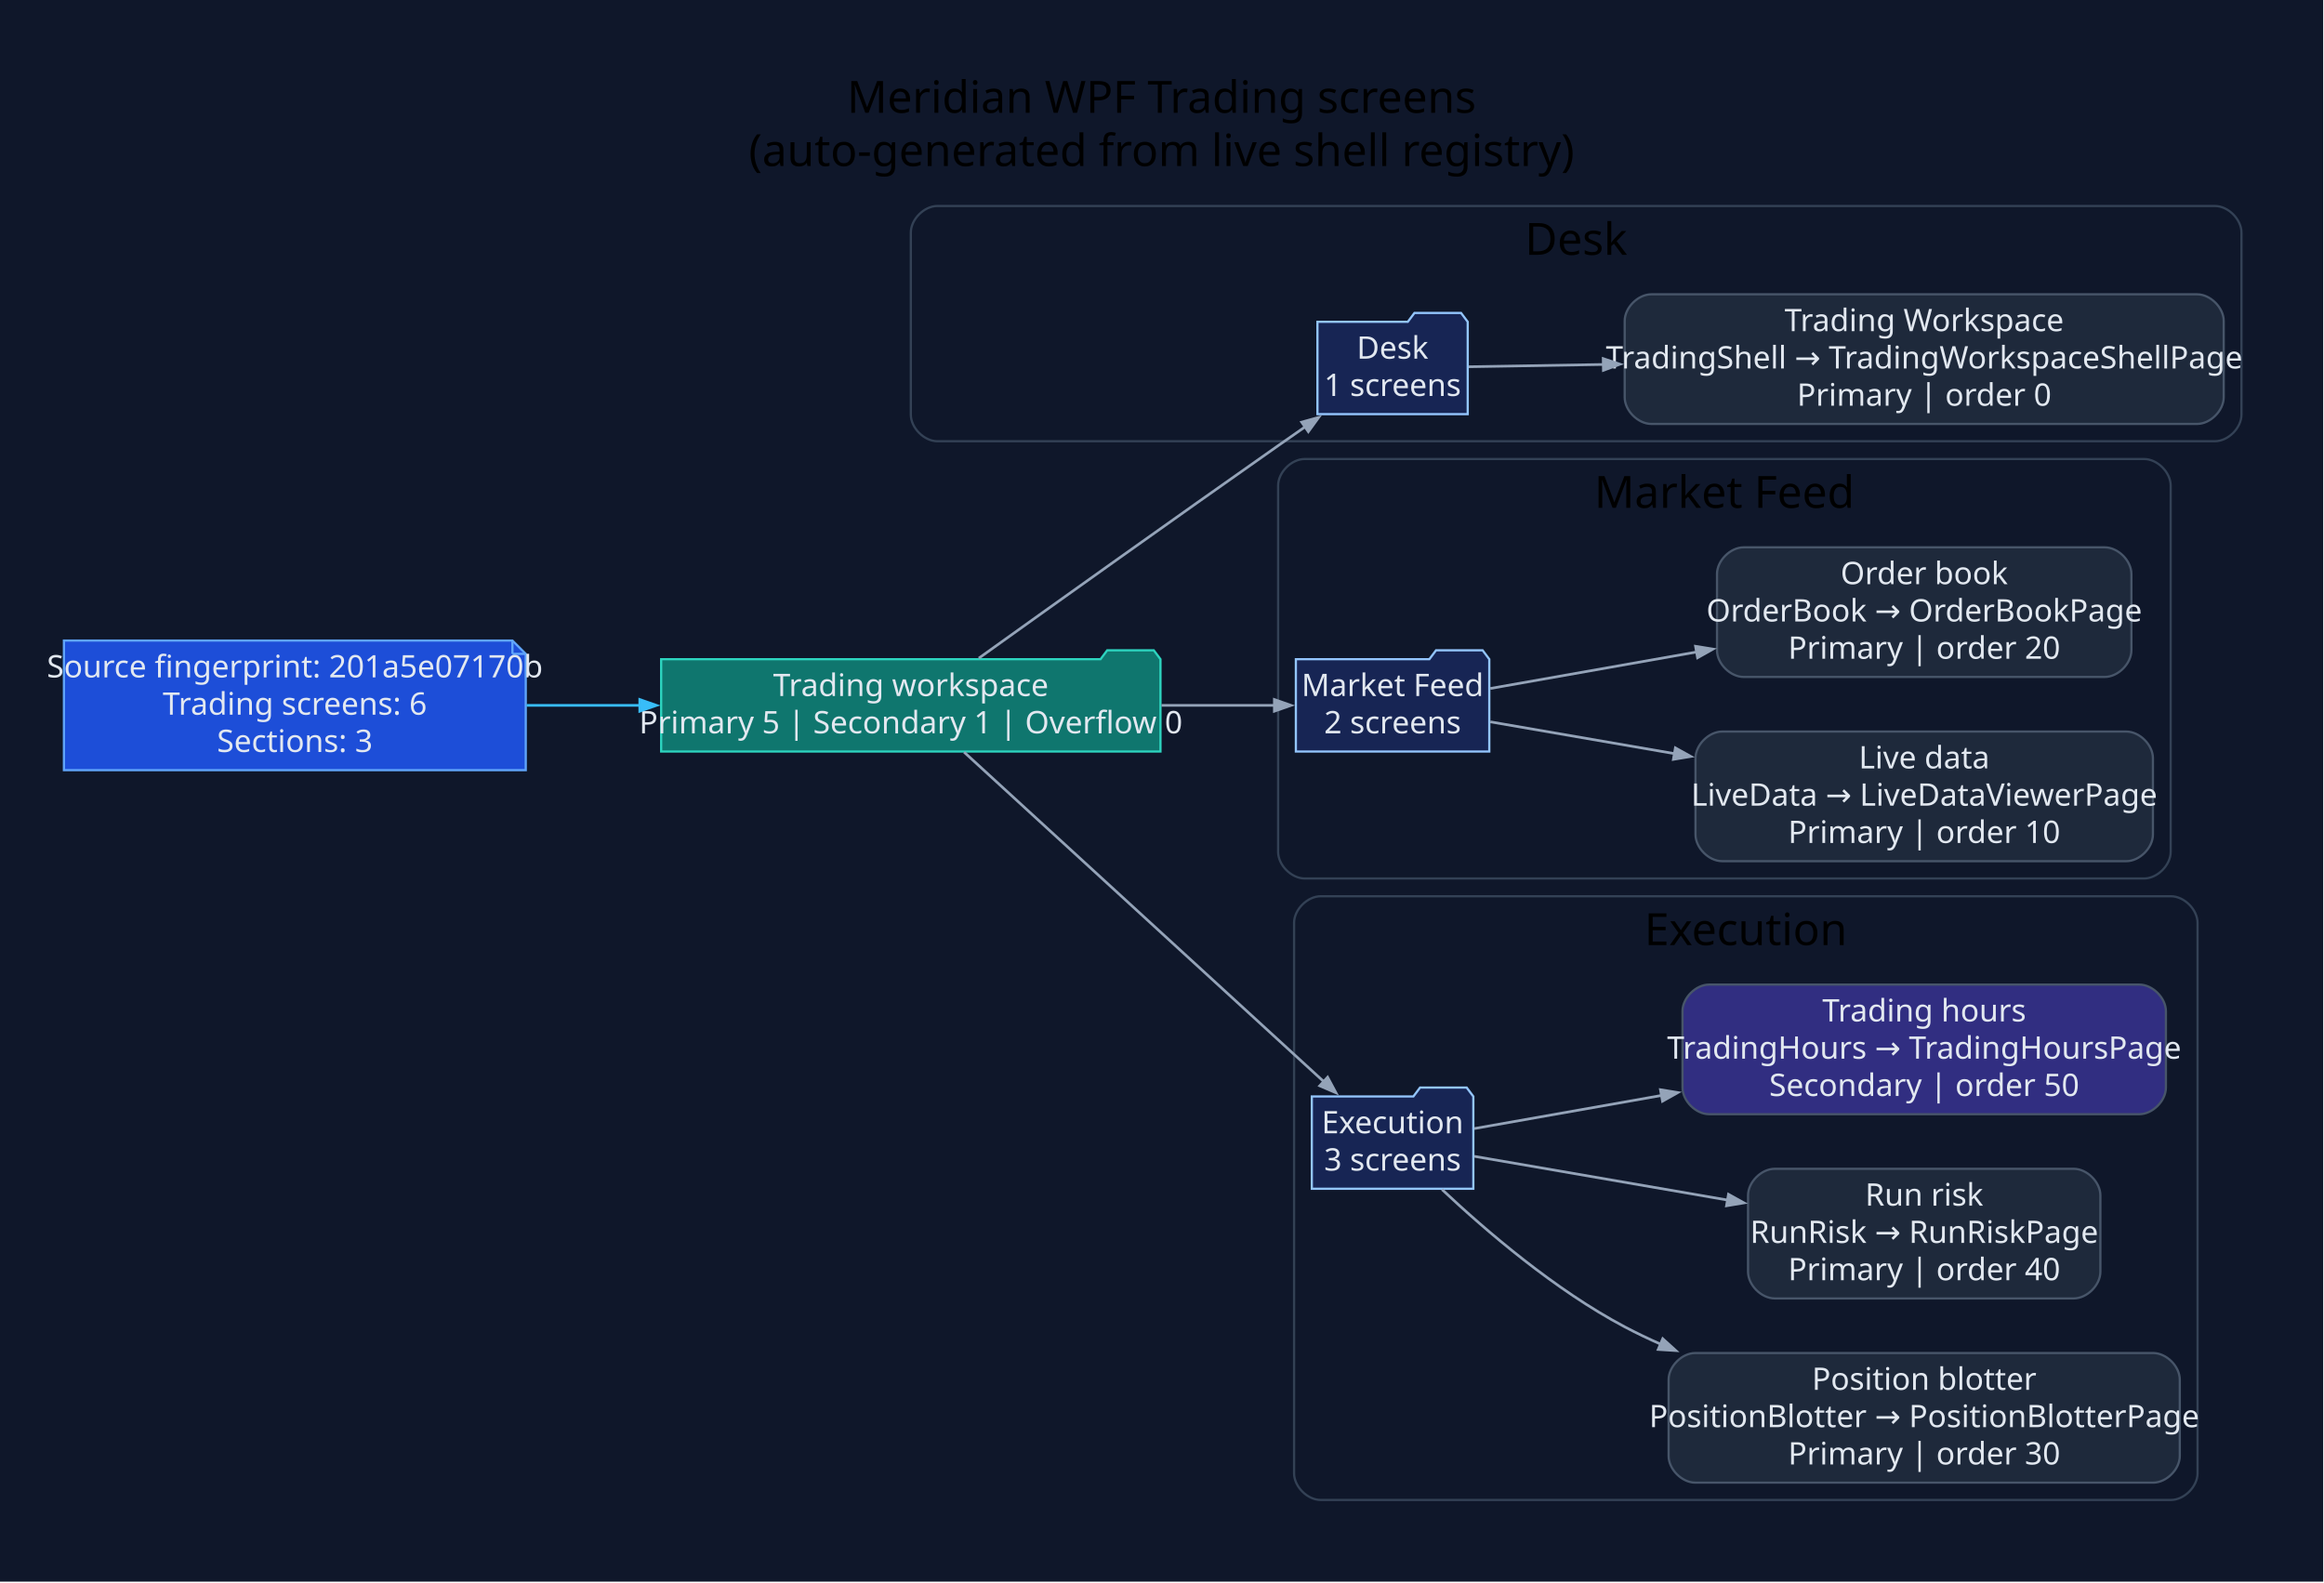
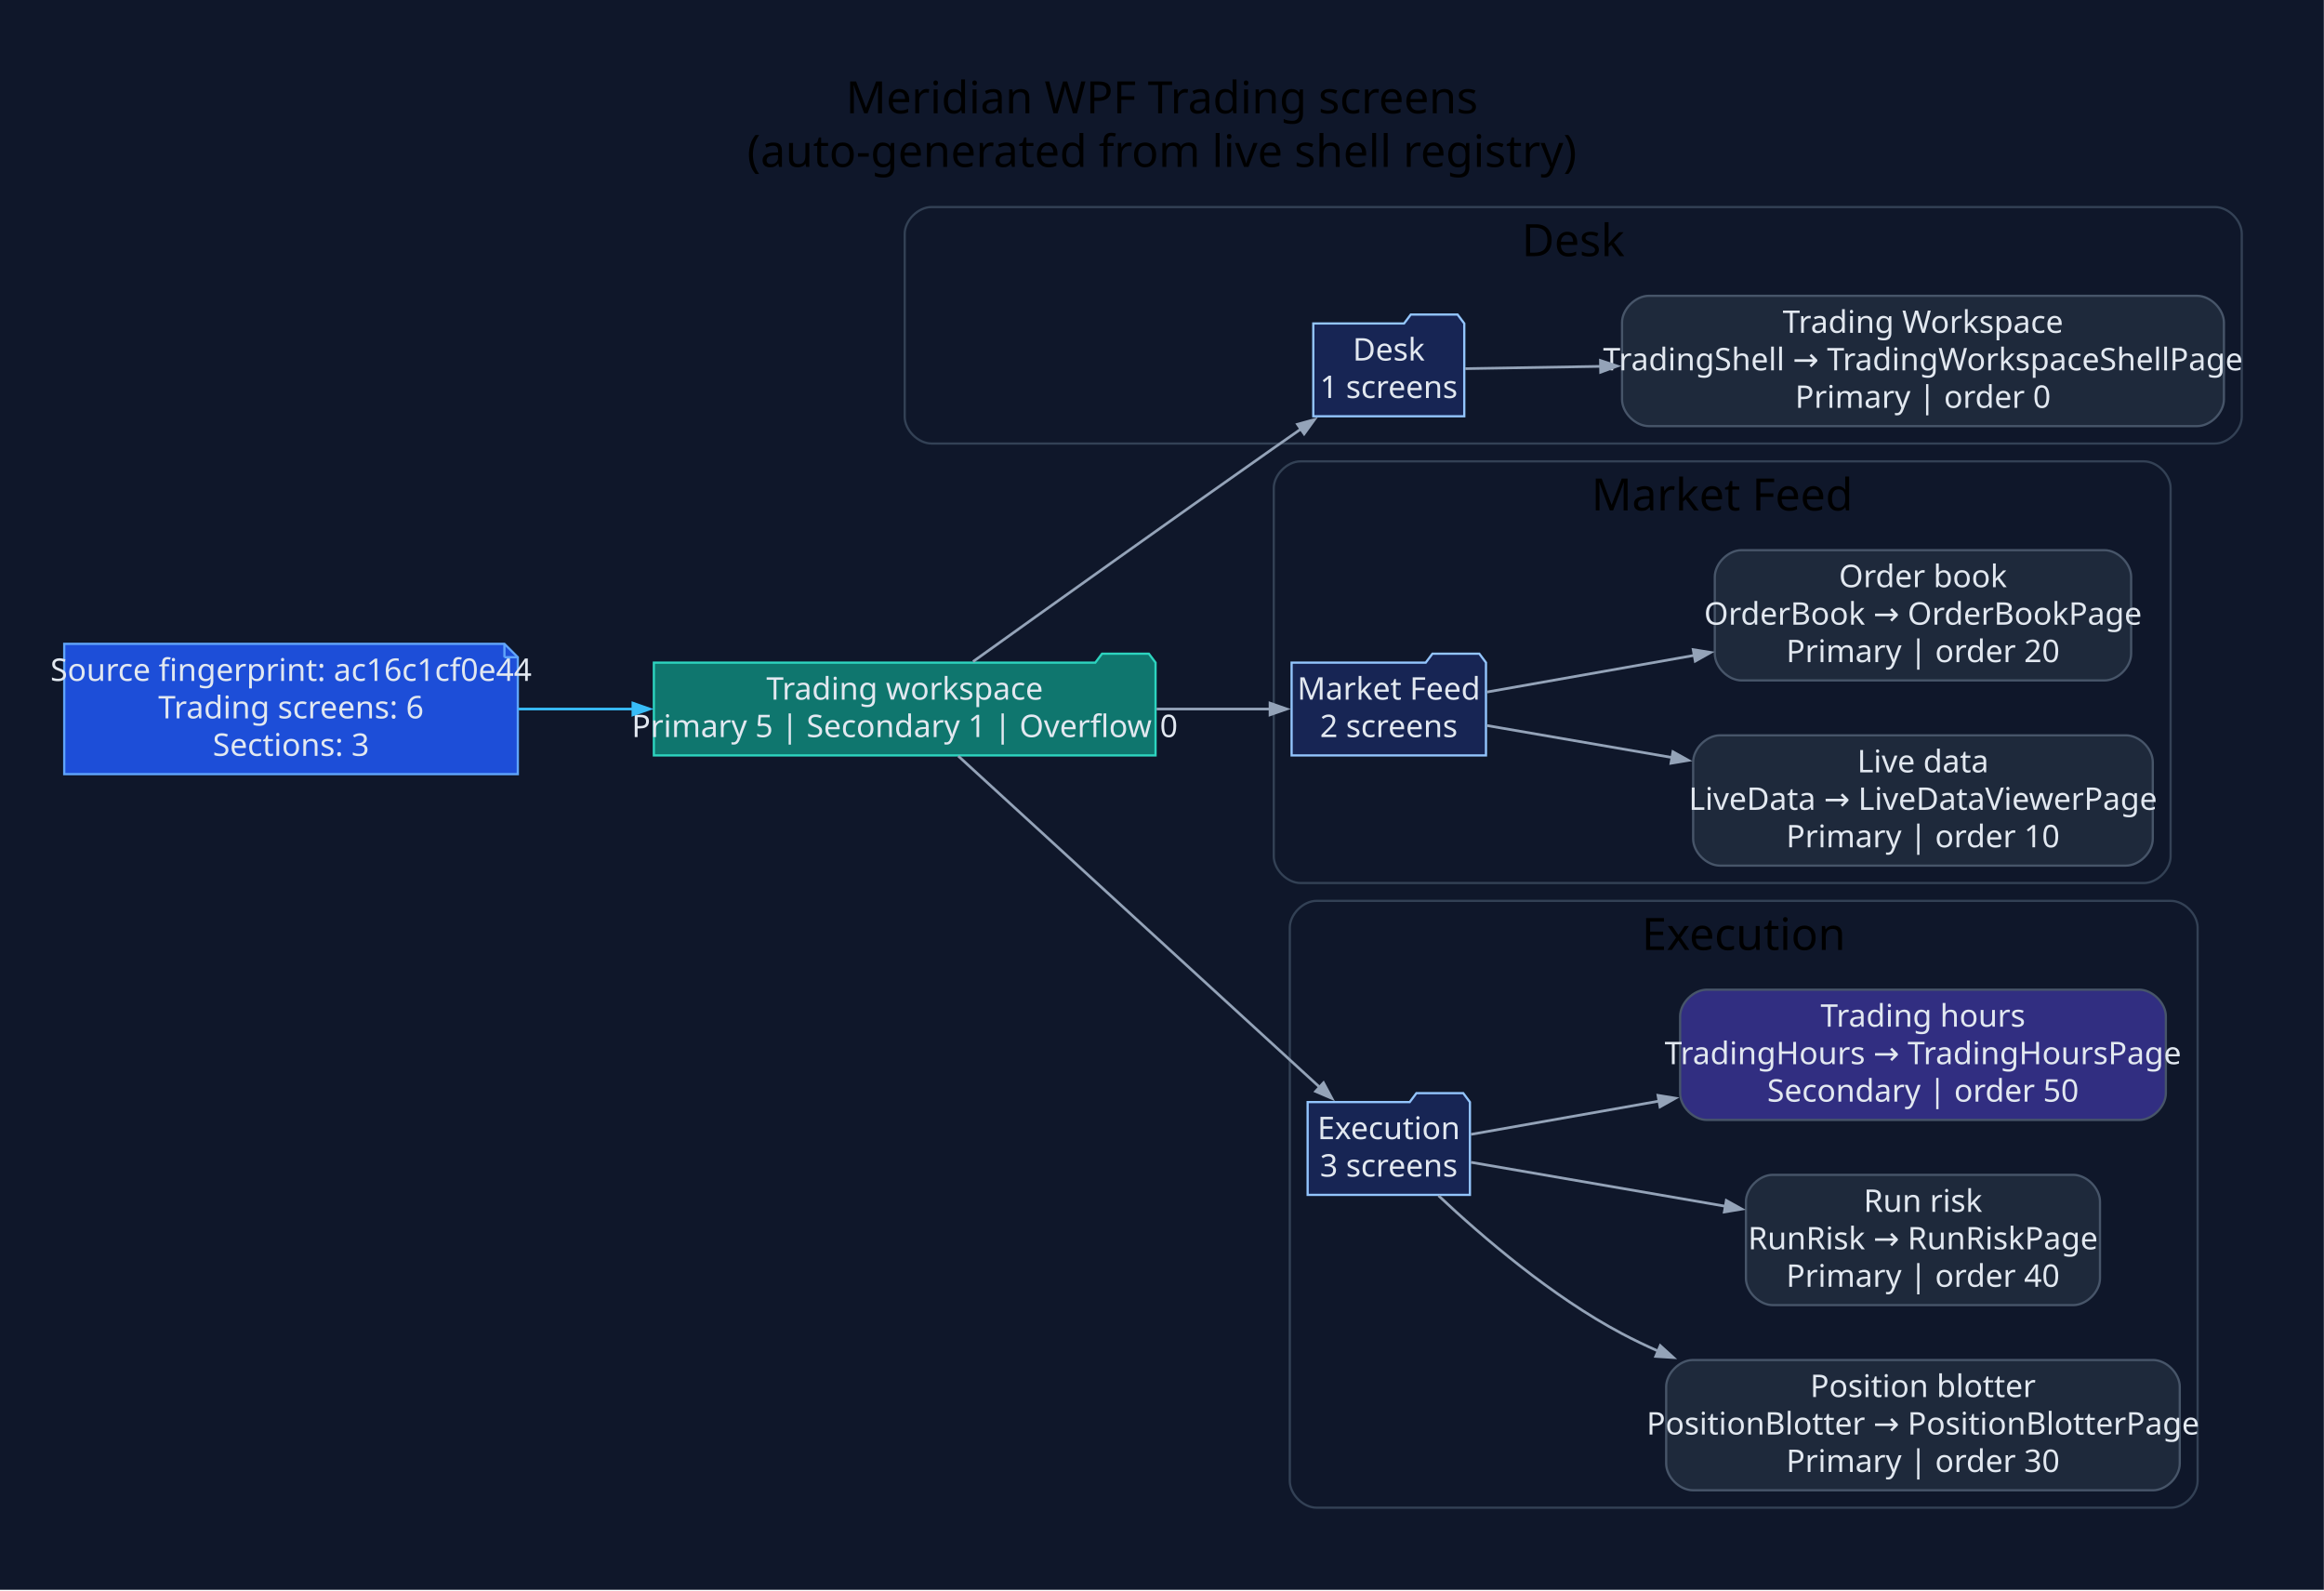
- <svg xmlns="http://www.w3.org/2000/svg" width="1047pt" height="713pt" viewBox="0.00 0.00 1047.00 713.00">
+ <svg xmlns="http://www.w3.org/2000/svg" width="1042pt" height="713pt" viewBox="0.00 0.00 1042.00 713.00">
  <g id="graph0" class="graph" transform="scale(1 1) rotate(0) translate(28.8 683.8)">
-     <polygon fill="#0f172a" stroke="none" points="-28.8,28.8 -28.8,-683.8 1017.82,-683.8 1017.82,28.8 -28.8,28.8" />
-     <text xml:space="preserve" text-anchor="middle" x="494.51" y="-633" font-family="Segoe UI" font-size="20.00">Meridian WPF Trading screens</text>
-     <text xml:space="preserve" text-anchor="middle" x="494.51" y="-609" font-family="Segoe UI" font-size="20.00">(auto-generated from live shell registry)</text>
+     <polygon fill="#0f172a" stroke="none" points="-28.8,28.8 -28.8,-683.8 1013.13,-683.8 1013.13,28.8 -28.8,28.8" />
+     <text xml:space="preserve" text-anchor="middle" x="492.16" y="-633" font-family="Segoe UI" font-size="20.00">Meridian WPF Trading screens</text>
+     <text xml:space="preserve" text-anchor="middle" x="492.16" y="-609" font-family="Segoe UI" font-size="20.00">(auto-generated from live shell registry)</text>
    <g id="clust1" class="cluster">
-       <path fill="#0f172a" stroke="#334155" d="M393.54,-485C393.54,-485 969.02,-485 969.02,-485 975.02,-485 981.02,-491 981.02,-497 981.02,-497 981.02,-579 981.02,-579 981.02,-585 975.02,-591 969.02,-591 969.02,-591 393.54,-591 393.54,-591 387.54,-591 381.54,-585 381.54,-579 381.54,-579 381.54,-497 381.54,-497 381.54,-491 387.54,-485 393.54,-485" />
-       <text xml:space="preserve" text-anchor="middle" x="681.28" y="-569" font-family="Segoe UI" font-size="20.00">Desk</text>
+       <path fill="#0f172a" stroke="#334155" d="M388.84,-485C388.84,-485 964.33,-485 964.33,-485 970.33,-485 976.33,-491 976.33,-497 976.33,-497 976.33,-579 976.33,-579 976.33,-585 970.33,-591 964.33,-591 964.33,-591 388.84,-591 388.84,-591 382.84,-591 376.84,-585 376.84,-579 376.84,-579 376.84,-497 376.84,-497 376.84,-491 382.84,-485 388.84,-485" />
+       <text xml:space="preserve" text-anchor="middle" x="676.58" y="-569" font-family="Segoe UI" font-size="20.00">Desk</text>
    </g>
    <g id="clust2" class="cluster">
-       <path fill="#0f172a" stroke="#334155" d="M559.01,-288C559.01,-288 937.13,-288 937.13,-288 943.13,-288 949.13,-294 949.13,-300 949.13,-300 949.13,-465 949.13,-465 949.13,-471 943.13,-477 937.13,-477 937.13,-477 559.01,-477 559.01,-477 553.01,-477 547.01,-471 547.01,-465 547.01,-465 547.01,-300 547.01,-300 547.01,-294 553.01,-288 559.01,-288" />
-       <text xml:space="preserve" text-anchor="middle" x="748.07" y="-455" font-family="Segoe UI" font-size="20.00">Market Feed</text>
+       <path fill="#0f172a" stroke="#334155" d="M554.31,-288C554.31,-288 932.43,-288 932.43,-288 938.43,-288 944.43,-294 944.43,-300 944.43,-300 944.43,-465 944.43,-465 944.43,-471 938.43,-477 932.43,-477 932.43,-477 554.31,-477 554.31,-477 548.31,-477 542.31,-471 542.31,-465 542.31,-465 542.31,-300 542.31,-300 542.31,-294 548.31,-288 554.31,-288" />
+       <text xml:space="preserve" text-anchor="middle" x="743.37" y="-455" font-family="Segoe UI" font-size="20.00">Market Feed</text>
    </g>
    <g id="clust3" class="cluster">
-       <path fill="#0f172a" stroke="#334155" d="M566.2,-8C566.2,-8 949.23,-8 949.23,-8 955.23,-8 961.23,-14 961.23,-20 961.23,-20 961.23,-268 961.23,-268 961.23,-274 955.23,-280 949.23,-280 949.23,-280 566.2,-280 566.2,-280 560.2,-280 554.2,-274 554.2,-268 554.2,-268 554.2,-20 554.2,-20 554.2,-14 560.2,-8 566.2,-8" />
-       <text xml:space="preserve" text-anchor="middle" x="757.72" y="-258" font-family="Segoe UI" font-size="20.00">Execution</text>
+       <path fill="#0f172a" stroke="#334155" d="M561.5,-8C561.5,-8 944.53,-8 944.53,-8 950.53,-8 956.53,-14 956.53,-20 956.53,-20 956.53,-268 956.53,-268 956.53,-274 950.53,-280 944.53,-280 944.53,-280 561.5,-280 561.5,-280 555.5,-280 549.5,-274 549.5,-268 549.5,-268 549.5,-20 549.5,-20 549.5,-14 555.5,-8 561.5,-8" />
+       <text xml:space="preserve" text-anchor="middle" x="753.02" y="-258" font-family="Segoe UI" font-size="20.00">Execution</text>
    </g>
    <g id="node1" class="node">
-       <polygon fill="#1d4ed8" stroke="#60a5fa" points="202.06,-395.2 0,-395.2 0,-336.8 208.06,-336.8 208.06,-389.2 202.06,-395.2" />
-       <polyline fill="none" stroke="#60a5fa" points="202.06,-395.2 202.06,-389.2" />
-       <polyline fill="none" stroke="#60a5fa" points="208.06,-389.2 202.06,-389.2" />
-       <text xml:space="preserve" text-anchor="middle" x="104.03" y="-378.6" font-family="Segoe UI" font-size="14.00" fill="#e2e8f0">Source fingerprint: 201a5e07170b</text>
-       <text xml:space="preserve" text-anchor="middle" x="104.03" y="-361.8" font-family="Segoe UI" font-size="14.00" fill="#e2e8f0">Trading screens: 6</text>
-       <text xml:space="preserve" text-anchor="middle" x="104.03" y="-345" font-family="Segoe UI" font-size="14.00" fill="#e2e8f0">Sections: 3</text>
+       <polygon fill="#1d4ed8" stroke="#60a5fa" points="197.37,-395.2 0,-395.2 0,-336.8 203.37,-336.8 203.37,-389.2 197.37,-395.2" />
+       <polyline fill="none" stroke="#60a5fa" points="197.37,-395.2 197.37,-389.2" />
+       <polyline fill="none" stroke="#60a5fa" points="203.37,-389.2 197.37,-389.2" />
+       <text xml:space="preserve" text-anchor="middle" x="101.68" y="-378.6" font-family="Segoe UI" font-size="14.00" fill="#e2e8f0">Source fingerprint: ac16c1cf0e44</text>
+       <text xml:space="preserve" text-anchor="middle" x="101.68" y="-361.8" font-family="Segoe UI" font-size="14.00" fill="#e2e8f0">Trading screens: 6</text>
+       <text xml:space="preserve" text-anchor="middle" x="101.68" y="-345" font-family="Segoe UI" font-size="14.00" fill="#e2e8f0">Sections: 3</text>
    </g>
    <g id="node2" class="node">
-       <polygon fill="#0f766e" stroke="#2dd4bf" points="494.01,-386.8 491.01,-390.8 470.01,-390.8 467.01,-386.8 269.06,-386.8 269.06,-345.2 494.01,-345.2 494.01,-386.8" />
-       <text xml:space="preserve" text-anchor="middle" x="381.54" y="-370.2" font-family="Segoe UI" font-size="14.00" fill="#e2e8f0">Trading workspace</text>
-       <text xml:space="preserve" text-anchor="middle" x="381.54" y="-353.4" font-family="Segoe UI" font-size="14.00" fill="#e2e8f0">Primary 5 | Secondary 1 | Overflow 0</text>
+       <polygon fill="#0f766e" stroke="#2dd4bf" points="489.31,-386.8 486.31,-390.8 465.31,-390.8 462.31,-386.8 264.37,-386.8 264.37,-345.2 489.31,-345.2 489.31,-386.8" />
+       <text xml:space="preserve" text-anchor="middle" x="376.84" y="-370.2" font-family="Segoe UI" font-size="14.00" fill="#e2e8f0">Trading workspace</text>
+       <text xml:space="preserve" text-anchor="middle" x="376.84" y="-353.4" font-family="Segoe UI" font-size="14.00" fill="#e2e8f0">Primary 5 | Secondary 1 | Overflow 0</text>
    </g>
    <g id="edge1" class="edge">
-       <path fill="none" stroke="#38bdf8" stroke-width="1.2" d="M208.4,-366C225.18,-366 242.68,-366 259.82,-366" />
-       <polygon fill="#38bdf8" stroke="#38bdf8" stroke-width="1.2" points="259.43,-368.63 266.93,-366 259.43,-363.38 259.43,-368.63" />
+       <path fill="none" stroke="#38bdf8" stroke-width="1.2" d="M203.62,-366C220.44,-366 238.04,-366 255.3,-366" />
+       <polygon fill="#38bdf8" stroke="#38bdf8" stroke-width="1.2" points="254.97,-368.63 262.47,-366 254.97,-363.38 254.97,-368.63" />
    </g>
    <g id="node3" class="node">
-       <polygon fill="#172554" stroke="#93c5fd" points="632.43,-538.8 629.43,-542.8 608.43,-542.8 605.43,-538.8 564.73,-538.8 564.73,-497.2 632.43,-497.2 632.43,-538.8" />
-       <text xml:space="preserve" text-anchor="middle" x="598.58" y="-522.2" font-family="Segoe UI" font-size="14.00" fill="#e2e8f0">Desk</text>
-       <text xml:space="preserve" text-anchor="middle" x="598.58" y="-505.4" font-family="Segoe UI" font-size="14.00" fill="#e2e8f0">1 screens</text>
+       <polygon fill="#172554" stroke="#93c5fd" points="627.73,-538.8 624.73,-542.8 603.73,-542.8 600.73,-538.8 560.03,-538.8 560.03,-497.2 627.73,-497.2 627.73,-538.8" />
+       <text xml:space="preserve" text-anchor="middle" x="593.88" y="-522.2" font-family="Segoe UI" font-size="14.00" fill="#e2e8f0">Desk</text>
+       <text xml:space="preserve" text-anchor="middle" x="593.88" y="-505.4" font-family="Segoe UI" font-size="14.00" fill="#e2e8f0">1 screens</text>
    </g>
    <g id="edge2" class="edge">
-       <path fill="none" stroke="#94a3b8" stroke-width="1.2" d="M412.17,-387.25C445.04,-410.78 499.68,-449.79 547.01,-483 551,-485.8 555.17,-488.71 559.34,-491.61" />
-       <polygon fill="#94a3b8" stroke="#94a3b8" stroke-width="1.2" points="557.63,-493.62 565.29,-495.74 560.63,-489.31 557.63,-493.62" />
+       <path fill="none" stroke="#94a3b8" stroke-width="1.2" d="M407.47,-387.25C440.34,-410.78 494.98,-449.79 542.31,-483 546.3,-485.8 550.47,-488.71 554.64,-491.61" />
+       <polygon fill="#94a3b8" stroke="#94a3b8" stroke-width="1.2" points="552.94,-493.62 560.59,-495.74 555.93,-489.31 552.94,-493.62" />
    </g>
    <g id="node5" class="node">
-       <polygon fill="#172554" stroke="#93c5fd" points="642.15,-386.8 639.15,-390.8 618.15,-390.8 615.15,-386.8 555.01,-386.8 555.01,-345.2 642.15,-345.2 642.15,-386.8" />
-       <text xml:space="preserve" text-anchor="middle" x="598.58" y="-370.2" font-family="Segoe UI" font-size="14.00" fill="#e2e8f0">Market Feed</text>
-       <text xml:space="preserve" text-anchor="middle" x="598.58" y="-353.4" font-family="Segoe UI" font-size="14.00" fill="#e2e8f0">2 screens</text>
+       <polygon fill="#172554" stroke="#93c5fd" points="637.46,-386.8 634.46,-390.8 613.46,-390.8 610.46,-386.8 550.31,-386.8 550.31,-345.2 637.46,-345.2 637.46,-386.8" />
+       <text xml:space="preserve" text-anchor="middle" x="593.88" y="-370.2" font-family="Segoe UI" font-size="14.00" fill="#e2e8f0">Market Feed</text>
+       <text xml:space="preserve" text-anchor="middle" x="593.88" y="-353.4" font-family="Segoe UI" font-size="14.00" fill="#e2e8f0">2 screens</text>
    </g>
    <g id="edge4" class="edge">
-       <path fill="none" stroke="#94a3b8" stroke-width="1.2" d="M494.47,-366C512.38,-366 530.13,-366 545.73,-366" />
-       <polygon fill="#94a3b8" stroke="#94a3b8" stroke-width="1.2" points="545.33,-368.63 552.83,-366 545.33,-363.38 545.33,-368.63" />
+       <path fill="none" stroke="#94a3b8" stroke-width="1.2" d="M489.77,-366C507.69,-366 525.44,-366 541.03,-366" />
+       <polygon fill="#94a3b8" stroke="#94a3b8" stroke-width="1.2" points="540.63,-368.63 548.13,-366 540.63,-363.38 540.63,-368.63" />
    </g>
    <g id="node8" class="node">
-       <polygon fill="#172554" stroke="#93c5fd" points="634.96,-189.8 631.96,-193.8 610.96,-193.8 607.96,-189.8 562.2,-189.8 562.2,-148.2 634.96,-148.2 634.96,-189.8" />
-       <text xml:space="preserve" text-anchor="middle" x="598.58" y="-173.2" font-family="Segoe UI" font-size="14.00" fill="#e2e8f0">Execution</text>
-       <text xml:space="preserve" text-anchor="middle" x="598.58" y="-156.4" font-family="Segoe UI" font-size="14.00" fill="#e2e8f0">3 screens</text>
+       <polygon fill="#172554" stroke="#93c5fd" points="630.26,-189.8 627.26,-193.8 606.26,-193.8 603.26,-189.8 557.5,-189.8 557.5,-148.2 630.26,-148.2 630.26,-189.8" />
+       <text xml:space="preserve" text-anchor="middle" x="593.88" y="-173.2" font-family="Segoe UI" font-size="14.00" fill="#e2e8f0">Execution</text>
+       <text xml:space="preserve" text-anchor="middle" x="593.88" y="-156.4" font-family="Segoe UI" font-size="14.00" fill="#e2e8f0">3 screens</text>
    </g>
    <g id="edge7" class="edge">
-       <path fill="none" stroke="#94a3b8" stroke-width="1.2" d="M405.55,-344.92C444.73,-309.02 524.37,-236.06 567.77,-196.31" />
-       <polygon fill="#94a3b8" stroke="#94a3b8" stroke-width="1.2" points="569.31,-198.46 573.07,-191.46 565.76,-194.59 569.31,-198.46" />
+       <path fill="none" stroke="#94a3b8" stroke-width="1.2" d="M400.85,-344.92C440.04,-309.02 519.68,-236.06 563.07,-196.31" />
+       <polygon fill="#94a3b8" stroke="#94a3b8" stroke-width="1.2" points="564.61,-198.46 568.37,-191.46 561.07,-194.59 564.61,-198.46" />
    </g>
    <g id="node4" class="node">
-       <path fill="#1e293b" stroke="#475569" d="M961.02,-551.2C961.02,-551.2 715.15,-551.2 715.15,-551.2 709.15,-551.2 703.15,-545.2 703.15,-539.2 703.15,-539.2 703.15,-504.8 703.15,-504.8 703.15,-498.8 709.15,-492.8 715.15,-492.8 715.15,-492.8 961.02,-492.8 961.02,-492.8 967.02,-492.8 973.02,-498.8 973.02,-504.8 973.02,-504.8 973.02,-539.2 973.02,-539.2 973.02,-545.2 967.02,-551.2 961.02,-551.2" />
-       <text xml:space="preserve" text-anchor="middle" x="838.09" y="-534.6" font-family="Segoe UI" font-size="14.00" fill="#e2e8f0">Trading Workspace</text>
-       <text xml:space="preserve" text-anchor="middle" x="838.09" y="-517.8" font-family="Segoe UI" font-size="14.00" fill="#e2e8f0">TradingShell → TradingWorkspaceShellPage</text>
-       <text xml:space="preserve" text-anchor="middle" x="838.09" y="-501" font-family="Segoe UI" font-size="14.00" fill="#e2e8f0">Primary | order 0</text>
+       <path fill="#1e293b" stroke="#475569" d="M956.33,-551.2C956.33,-551.2 710.46,-551.2 710.46,-551.2 704.46,-551.2 698.46,-545.2 698.46,-539.2 698.46,-539.2 698.46,-504.8 698.46,-504.8 698.46,-498.8 704.46,-492.8 710.46,-492.8 710.46,-492.8 956.33,-492.8 956.33,-492.8 962.33,-492.8 968.33,-498.8 968.33,-504.8 968.33,-504.8 968.33,-539.2 968.33,-539.2 968.33,-545.2 962.33,-551.2 956.33,-551.2" />
+       <text xml:space="preserve" text-anchor="middle" x="833.39" y="-534.6" font-family="Segoe UI" font-size="14.00" fill="#e2e8f0">Trading Workspace</text>
+       <text xml:space="preserve" text-anchor="middle" x="833.39" y="-517.8" font-family="Segoe UI" font-size="14.00" fill="#e2e8f0">TradingShell → TradingWorkspaceShellPage</text>
+       <text xml:space="preserve" text-anchor="middle" x="833.39" y="-501" font-family="Segoe UI" font-size="14.00" fill="#e2e8f0">Primary | order 0</text>
    </g>
    <g id="edge3" class="edge">
-       <path fill="none" stroke="#94a3b8" stroke-width="1.2" d="M632.86,-518.56C649.54,-518.84 671,-519.2 693.73,-519.59" />
-       <polygon fill="#94a3b8" stroke="#94a3b8" stroke-width="1.2" points="693.48,-522.21 701.02,-519.71 693.56,-516.96 693.48,-522.21" />
+       <path fill="none" stroke="#94a3b8" stroke-width="1.2" d="M628.16,-518.56C644.84,-518.84 666.31,-519.2 689.03,-519.59" />
+       <polygon fill="#94a3b8" stroke="#94a3b8" stroke-width="1.2" points="688.78,-522.21 696.32,-519.71 688.87,-516.96 688.78,-522.21" />
    </g>
    <g id="node6" class="node">
-       <path fill="#1e293b" stroke="#475569" d="M929.13,-354.2C929.13,-354.2 747.05,-354.2 747.05,-354.2 741.05,-354.2 735.05,-348.2 735.05,-342.2 735.05,-342.2 735.05,-307.8 735.05,-307.8 735.05,-301.8 741.05,-295.8 747.05,-295.8 747.05,-295.8 929.13,-295.8 929.13,-295.8 935.13,-295.8 941.13,-301.8 941.13,-307.8 941.13,-307.8 941.13,-342.2 941.13,-342.2 941.13,-348.2 935.13,-354.2 929.13,-354.2" />
-       <text xml:space="preserve" text-anchor="middle" x="838.09" y="-337.6" font-family="Segoe UI" font-size="14.00" fill="#e2e8f0">Live data</text>
-       <text xml:space="preserve" text-anchor="middle" x="838.09" y="-320.8" font-family="Segoe UI" font-size="14.00" fill="#e2e8f0">LiveData → LiveDataViewerPage</text>
-       <text xml:space="preserve" text-anchor="middle" x="838.09" y="-304" font-family="Segoe UI" font-size="14.00" fill="#e2e8f0">Primary | order 10</text>
+       <path fill="#1e293b" stroke="#475569" d="M924.43,-354.2C924.43,-354.2 742.35,-354.2 742.35,-354.2 736.35,-354.2 730.35,-348.2 730.35,-342.2 730.35,-342.2 730.35,-307.8 730.35,-307.8 730.35,-301.8 736.35,-295.8 742.35,-295.8 742.35,-295.8 924.43,-295.8 924.43,-295.8 930.43,-295.8 936.43,-301.8 936.43,-307.8 936.43,-307.8 936.43,-342.2 936.43,-342.2 936.43,-348.2 930.43,-354.2 924.43,-354.2" />
+       <text xml:space="preserve" text-anchor="middle" x="833.39" y="-337.6" font-family="Segoe UI" font-size="14.00" fill="#e2e8f0">Live data</text>
+       <text xml:space="preserve" text-anchor="middle" x="833.39" y="-320.8" font-family="Segoe UI" font-size="14.00" fill="#e2e8f0">LiveData → LiveDataViewerPage</text>
+       <text xml:space="preserve" text-anchor="middle" x="833.39" y="-304" font-family="Segoe UI" font-size="14.00" fill="#e2e8f0">Primary | order 10</text>
    </g>
    <g id="edge5" class="edge">
-       <path fill="none" stroke="#94a3b8" stroke-width="1.2" d="M642.59,-358.58C665.97,-354.54 696.08,-349.34 725.58,-344.25" />
-       <polygon fill="#94a3b8" stroke="#94a3b8" stroke-width="1.2" points="725.98,-346.84 732.92,-342.98 725.08,-341.67 725.98,-346.84" />
+       <path fill="none" stroke="#94a3b8" stroke-width="1.2" d="M637.9,-358.58C661.28,-354.54 691.38,-349.34 720.89,-344.25" />
+       <polygon fill="#94a3b8" stroke="#94a3b8" stroke-width="1.2" points="721.28,-346.84 728.23,-342.98 720.39,-341.67 721.28,-346.84" />
    </g>
    <g id="node7" class="node">
-       <path fill="#1e293b" stroke="#475569" d="M919.43,-437.2C919.43,-437.2 756.74,-437.2 756.74,-437.2 750.74,-437.2 744.74,-431.2 744.74,-425.2 744.74,-425.2 744.74,-390.8 744.74,-390.8 744.74,-384.8 750.74,-378.8 756.74,-378.8 756.74,-378.8 919.43,-378.8 919.43,-378.8 925.43,-378.8 931.43,-384.8 931.43,-390.8 931.43,-390.8 931.43,-425.2 931.43,-425.2 931.43,-431.2 925.43,-437.2 919.43,-437.2" />
-       <text xml:space="preserve" text-anchor="middle" x="838.09" y="-420.6" font-family="Segoe UI" font-size="14.00" fill="#e2e8f0">Order book</text>
-       <text xml:space="preserve" text-anchor="middle" x="838.09" y="-403.8" font-family="Segoe UI" font-size="14.00" fill="#e2e8f0">OrderBook → OrderBookPage</text>
-       <text xml:space="preserve" text-anchor="middle" x="838.09" y="-387" font-family="Segoe UI" font-size="14.00" fill="#e2e8f0">Primary | order 20</text>
+       <path fill="#1e293b" stroke="#475569" d="M914.73,-437.2C914.73,-437.2 752.05,-437.2 752.05,-437.2 746.05,-437.2 740.05,-431.2 740.05,-425.2 740.05,-425.2 740.05,-390.8 740.05,-390.8 740.05,-384.8 746.05,-378.8 752.05,-378.8 752.05,-378.8 914.73,-378.8 914.73,-378.8 920.73,-378.8 926.73,-384.8 926.73,-390.8 926.73,-390.8 926.73,-425.2 926.73,-425.2 926.73,-431.2 920.73,-437.2 914.73,-437.2" />
+       <text xml:space="preserve" text-anchor="middle" x="833.39" y="-420.6" font-family="Segoe UI" font-size="14.00" fill="#e2e8f0">Order book</text>
+       <text xml:space="preserve" text-anchor="middle" x="833.39" y="-403.8" font-family="Segoe UI" font-size="14.00" fill="#e2e8f0">OrderBook → OrderBookPage</text>
+       <text xml:space="preserve" text-anchor="middle" x="833.39" y="-387" font-family="Segoe UI" font-size="14.00" fill="#e2e8f0">Primary | order 20</text>
    </g>
    <g id="edge6" class="edge">
-       <path fill="none" stroke="#94a3b8" stroke-width="1.2" d="M642.59,-373.61C668.62,-378.21 702.97,-384.28 735.56,-390.05" />
-       <polygon fill="#94a3b8" stroke="#94a3b8" stroke-width="1.2" points="735.07,-392.62 742.91,-391.35 735.98,-387.46 735.07,-392.62" />
+       <path fill="none" stroke="#94a3b8" stroke-width="1.2" d="M637.9,-373.61C663.92,-378.21 698.28,-384.28 730.87,-390.05" />
+       <polygon fill="#94a3b8" stroke="#94a3b8" stroke-width="1.2" points="730.37,-392.62 738.21,-391.35 731.29,-387.46 730.37,-392.62" />
    </g>
    <g id="node9" class="node">
-       <path fill="#1e293b" stroke="#475569" d="M941.23,-74.2C941.23,-74.2 734.94,-74.2 734.94,-74.2 728.94,-74.2 722.94,-68.2 722.94,-62.2 722.94,-62.2 722.94,-27.8 722.94,-27.8 722.94,-21.8 728.94,-15.8 734.94,-15.8 734.94,-15.8 941.23,-15.8 941.23,-15.8 947.23,-15.8 953.23,-21.8 953.23,-27.8 953.23,-27.8 953.23,-62.2 953.23,-62.2 953.23,-68.2 947.23,-74.2 941.23,-74.2" />
-       <text xml:space="preserve" text-anchor="middle" x="838.09" y="-57.6" font-family="Segoe UI" font-size="14.00" fill="#e2e8f0">Position blotter</text>
-       <text xml:space="preserve" text-anchor="middle" x="838.09" y="-40.8" font-family="Segoe UI" font-size="14.00" fill="#e2e8f0">PositionBlotter → PositionBlotterPage</text>
-       <text xml:space="preserve" text-anchor="middle" x="838.09" y="-24" font-family="Segoe UI" font-size="14.00" fill="#e2e8f0">Primary | order 30</text>
+       <path fill="#1e293b" stroke="#475569" d="M936.53,-74.2C936.53,-74.2 730.25,-74.2 730.25,-74.2 724.25,-74.2 718.25,-68.2 718.25,-62.2 718.25,-62.2 718.25,-27.8 718.25,-27.8 718.25,-21.8 724.25,-15.8 730.25,-15.8 730.25,-15.8 936.53,-15.8 936.53,-15.8 942.53,-15.8 948.53,-21.8 948.53,-27.8 948.53,-27.8 948.53,-62.2 948.53,-62.2 948.53,-68.2 942.53,-74.2 936.53,-74.2" />
+       <text xml:space="preserve" text-anchor="middle" x="833.39" y="-57.6" font-family="Segoe UI" font-size="14.00" fill="#e2e8f0">Position blotter</text>
+       <text xml:space="preserve" text-anchor="middle" x="833.39" y="-40.8" font-family="Segoe UI" font-size="14.00" fill="#e2e8f0">PositionBlotter → PositionBlotterPage</text>
+       <text xml:space="preserve" text-anchor="middle" x="833.39" y="-24" font-family="Segoe UI" font-size="14.00" fill="#e2e8f0">Primary | order 30</text>
    </g>
    <g id="edge8" class="edge">
-       <path fill="none" stroke="#94a3b8" stroke-width="1.2" d="M620.86,-147.87C640.67,-129.25 671.78,-102.59 703.15,-86 708.42,-83.21 713.91,-80.58 719.53,-78.11" />
-       <polygon fill="#94a3b8" stroke="#94a3b8" stroke-width="1.2" points="720.29,-80.64 726.18,-75.3 718.25,-75.8 720.29,-80.64" />
+       <path fill="none" stroke="#94a3b8" stroke-width="1.2" d="M616.17,-147.87C635.98,-129.25 667.08,-102.59 698.46,-86 703.73,-83.21 709.22,-80.58 714.84,-78.11" />
+       <polygon fill="#94a3b8" stroke="#94a3b8" stroke-width="1.2" points="715.6,-80.64 721.48,-75.3 713.55,-75.8 715.6,-80.64" />
    </g>
    <g id="node10" class="node">
-       <path fill="#1e293b" stroke="#475569" d="M905.46,-157.2C905.46,-157.2 770.72,-157.2 770.72,-157.2 764.72,-157.2 758.72,-151.2 758.72,-145.2 758.72,-145.2 758.72,-110.8 758.72,-110.8 758.72,-104.8 764.72,-98.8 770.72,-98.8 770.72,-98.8 905.46,-98.8 905.46,-98.8 911.46,-98.8 917.46,-104.8 917.46,-110.8 917.46,-110.8 917.46,-145.2 917.46,-145.2 917.46,-151.2 911.46,-157.2 905.46,-157.2" />
-       <text xml:space="preserve" text-anchor="middle" x="838.09" y="-140.6" font-family="Segoe UI" font-size="14.00" fill="#e2e8f0">Run risk</text>
-       <text xml:space="preserve" text-anchor="middle" x="838.09" y="-123.8" font-family="Segoe UI" font-size="14.00" fill="#e2e8f0">RunRisk → RunRiskPage</text>
-       <text xml:space="preserve" text-anchor="middle" x="838.09" y="-107" font-family="Segoe UI" font-size="14.00" fill="#e2e8f0">Primary | order 40</text>
+       <path fill="#1e293b" stroke="#475569" d="M900.76,-157.2C900.76,-157.2 766.02,-157.2 766.02,-157.2 760.02,-157.2 754.02,-151.2 754.02,-145.2 754.02,-145.2 754.02,-110.8 754.02,-110.8 754.02,-104.8 760.02,-98.8 766.02,-98.8 766.02,-98.8 900.76,-98.8 900.76,-98.8 906.76,-98.8 912.76,-104.8 912.76,-110.8 912.76,-110.8 912.76,-145.2 912.76,-145.2 912.76,-151.2 906.76,-157.2 900.76,-157.2" />
+       <text xml:space="preserve" text-anchor="middle" x="833.39" y="-140.6" font-family="Segoe UI" font-size="14.00" fill="#e2e8f0">Run risk</text>
+       <text xml:space="preserve" text-anchor="middle" x="833.39" y="-123.8" font-family="Segoe UI" font-size="14.00" fill="#e2e8f0">RunRisk → RunRiskPage</text>
+       <text xml:space="preserve" text-anchor="middle" x="833.39" y="-107" font-family="Segoe UI" font-size="14.00" fill="#e2e8f0">Primary | order 40</text>
    </g>
    <g id="edge9" class="edge">
-       <path fill="none" stroke="#94a3b8" stroke-width="1.2" d="M635.39,-162.82C665.63,-157.6 710.21,-149.9 749.76,-143.07" />
-       <polygon fill="#94a3b8" stroke="#94a3b8" stroke-width="1.2" points="749.91,-145.71 756.86,-141.85 749.02,-140.54 749.91,-145.71" />
+       <path fill="none" stroke="#94a3b8" stroke-width="1.2" d="M630.7,-162.82C660.94,-157.6 705.51,-149.9 745.07,-143.07" />
+       <polygon fill="#94a3b8" stroke="#94a3b8" stroke-width="1.2" points="745.21,-145.71 752.16,-141.85 744.32,-140.54 745.21,-145.71" />
    </g>
    <g id="node11" class="node">
-       <path fill="#312e81" stroke="#475569" d="M934.98,-240.2C934.98,-240.2 741.19,-240.2 741.19,-240.2 735.19,-240.2 729.19,-234.2 729.19,-228.2 729.19,-228.2 729.19,-193.8 729.19,-193.8 729.19,-187.8 735.19,-181.8 741.19,-181.8 741.19,-181.8 934.98,-181.8 934.98,-181.8 940.98,-181.8 946.98,-187.8 946.98,-193.8 946.98,-193.8 946.98,-228.2 946.98,-228.2 946.98,-234.2 940.98,-240.2 934.98,-240.2" />
-       <text xml:space="preserve" text-anchor="middle" x="838.09" y="-223.6" font-family="Segoe UI" font-size="14.00" fill="#e2e8f0">Trading hours</text>
-       <text xml:space="preserve" text-anchor="middle" x="838.09" y="-206.8" font-family="Segoe UI" font-size="14.00" fill="#e2e8f0">TradingHours → TradingHoursPage</text>
-       <text xml:space="preserve" text-anchor="middle" x="838.09" y="-190" font-family="Segoe UI" font-size="14.00" fill="#e2e8f0">Secondary | order 50</text>
+       <path fill="#312e81" stroke="#475569" d="M930.29,-240.2C930.29,-240.2 736.5,-240.2 736.5,-240.2 730.5,-240.2 724.5,-234.2 724.5,-228.2 724.5,-228.2 724.5,-193.8 724.5,-193.8 724.5,-187.8 730.5,-181.8 736.5,-181.8 736.5,-181.8 930.29,-181.8 930.29,-181.8 936.29,-181.8 942.29,-187.8 942.29,-193.8 942.29,-193.8 942.29,-228.2 942.29,-228.2 942.29,-234.2 936.29,-240.2 930.29,-240.2" />
+       <text xml:space="preserve" text-anchor="middle" x="833.39" y="-223.6" font-family="Segoe UI" font-size="14.00" fill="#e2e8f0">Trading hours</text>
+       <text xml:space="preserve" text-anchor="middle" x="833.39" y="-206.8" font-family="Segoe UI" font-size="14.00" fill="#e2e8f0">TradingHours → TradingHoursPage</text>
+       <text xml:space="preserve" text-anchor="middle" x="833.39" y="-190" font-family="Segoe UI" font-size="14.00" fill="#e2e8f0">Secondary | order 50</text>
    </g>
    <g id="edge10" class="edge">
-       <path fill="none" stroke="#94a3b8" stroke-width="1.2" d="M635.39,-175.33C658.16,-179.36 689.04,-184.82 719.8,-190.26" />
-       <polygon fill="#94a3b8" stroke="#94a3b8" stroke-width="1.2" points="719.26,-192.83 727.1,-191.55 720.18,-187.66 719.26,-192.83" />
+       <path fill="none" stroke="#94a3b8" stroke-width="1.2" d="M630.7,-175.33C653.46,-179.36 684.35,-184.82 715.1,-190.26" />
+       <polygon fill="#94a3b8" stroke="#94a3b8" stroke-width="1.2" points="714.57,-192.83 722.41,-191.55 715.48,-187.66 714.57,-192.83" />
    </g>
  </g>
</svg>
